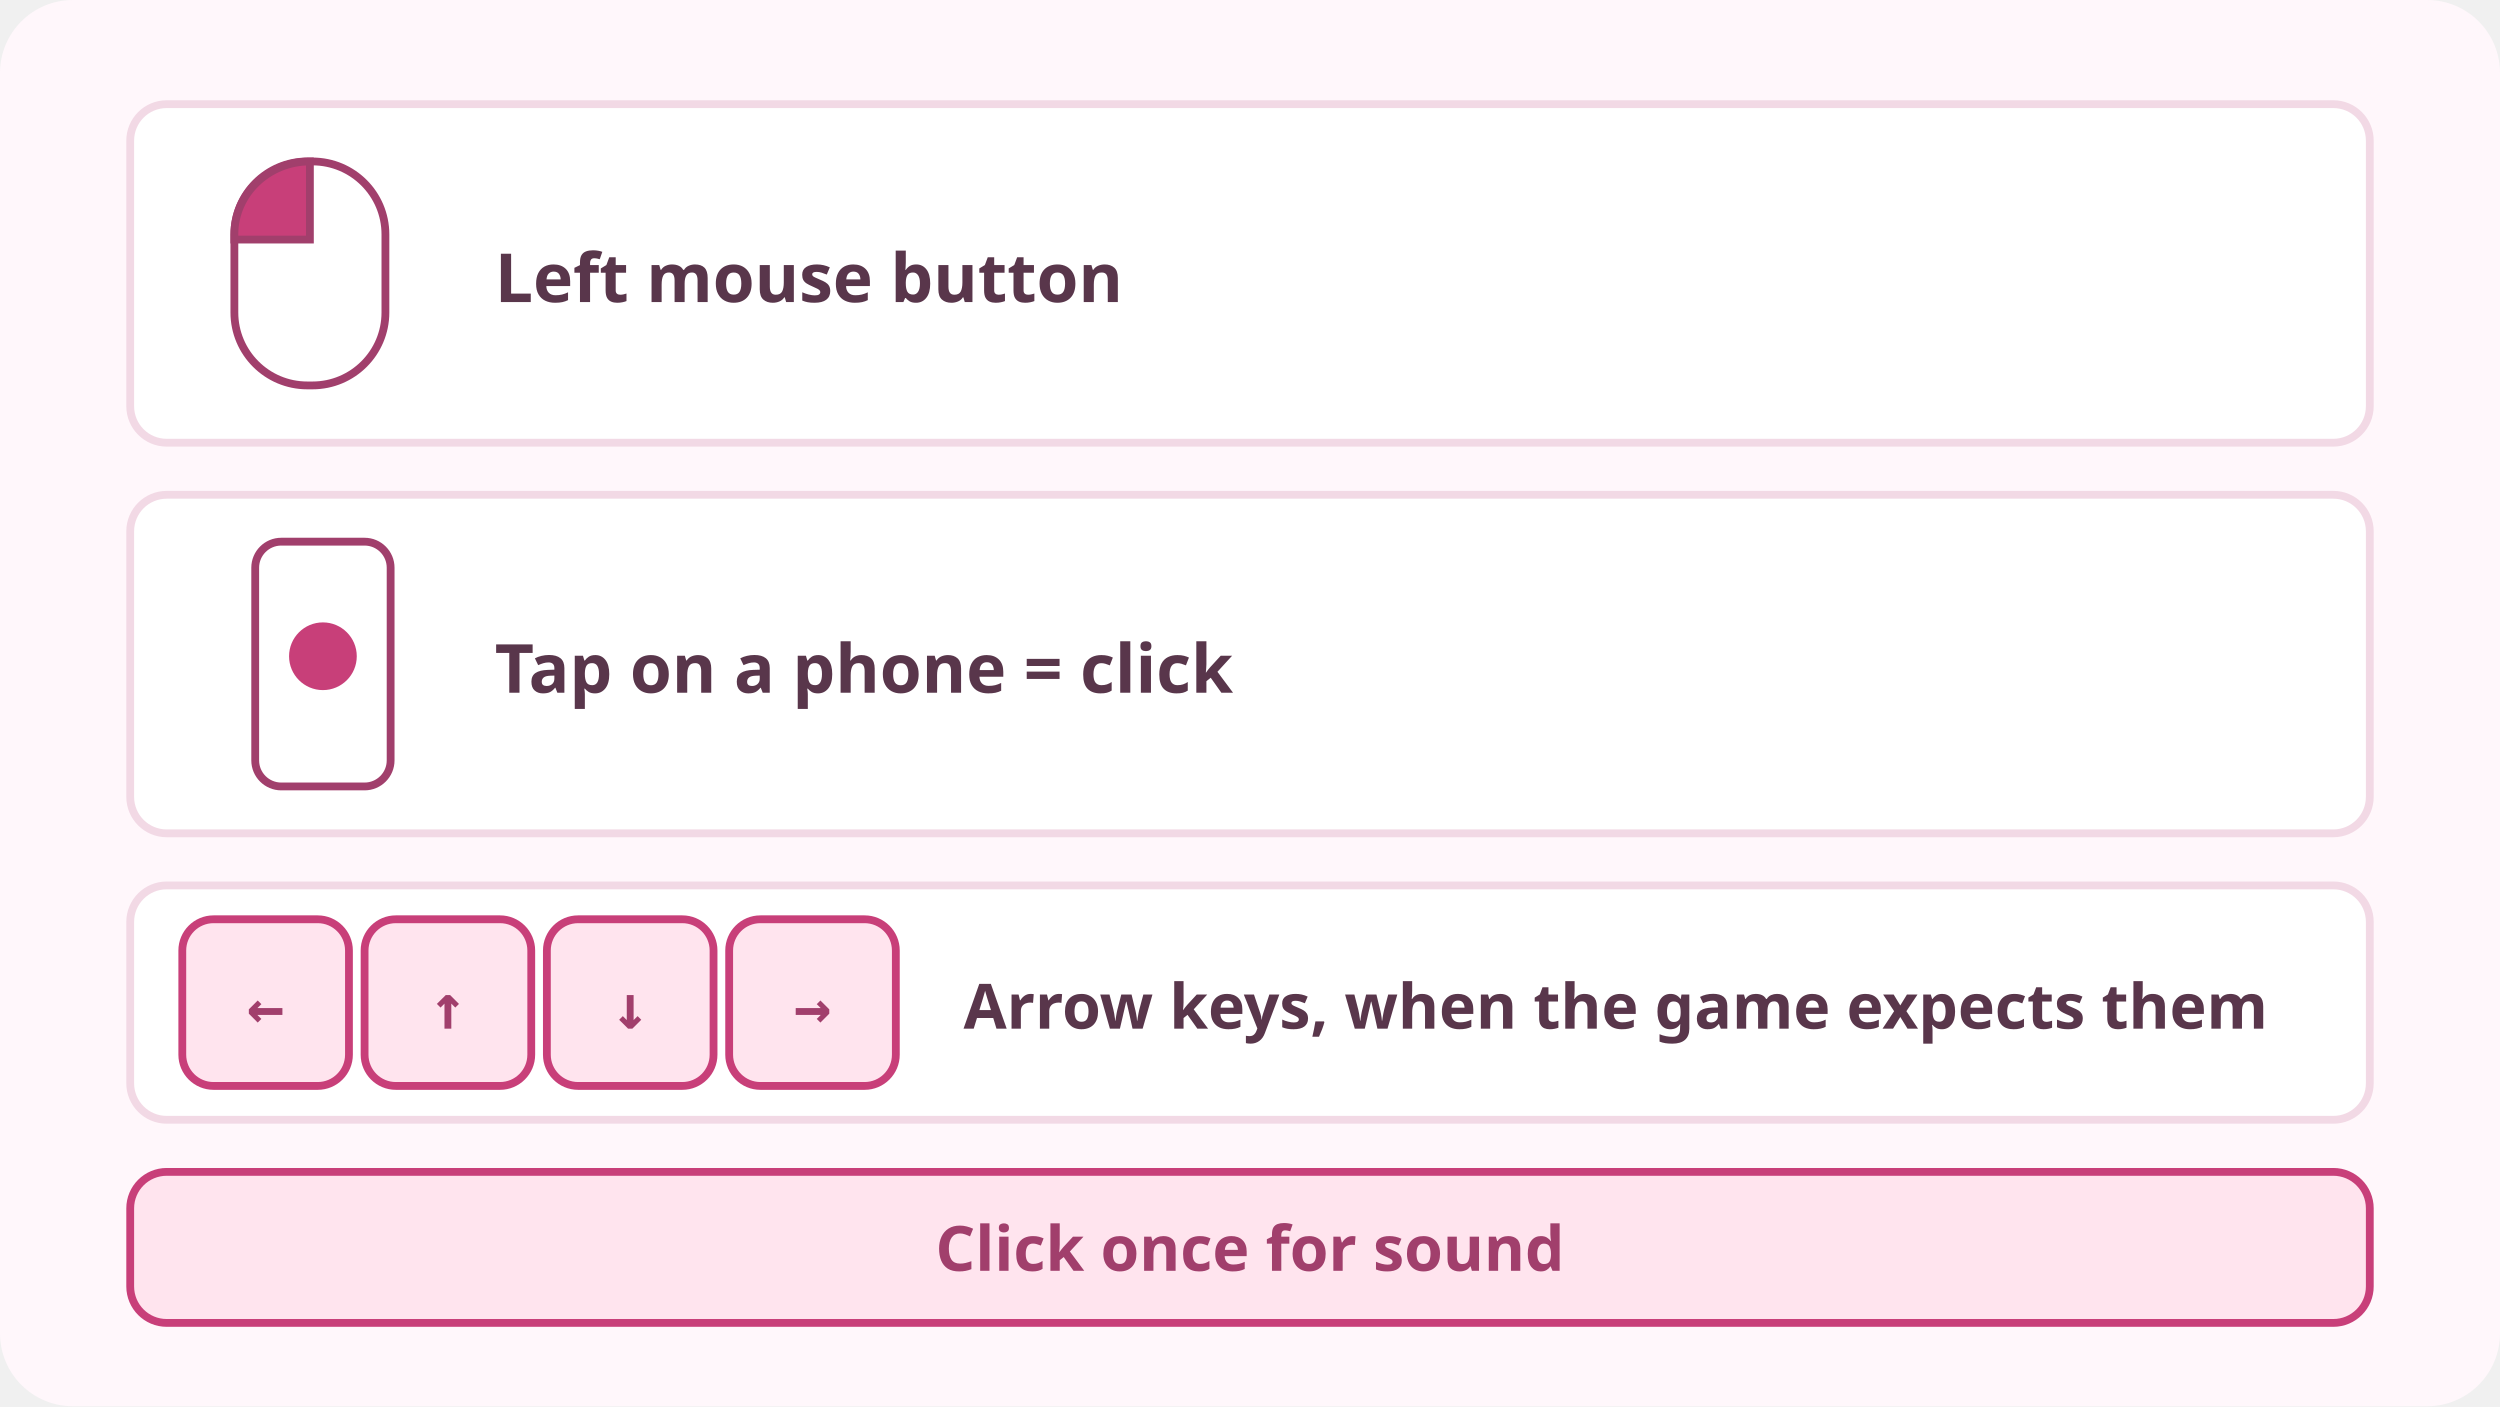
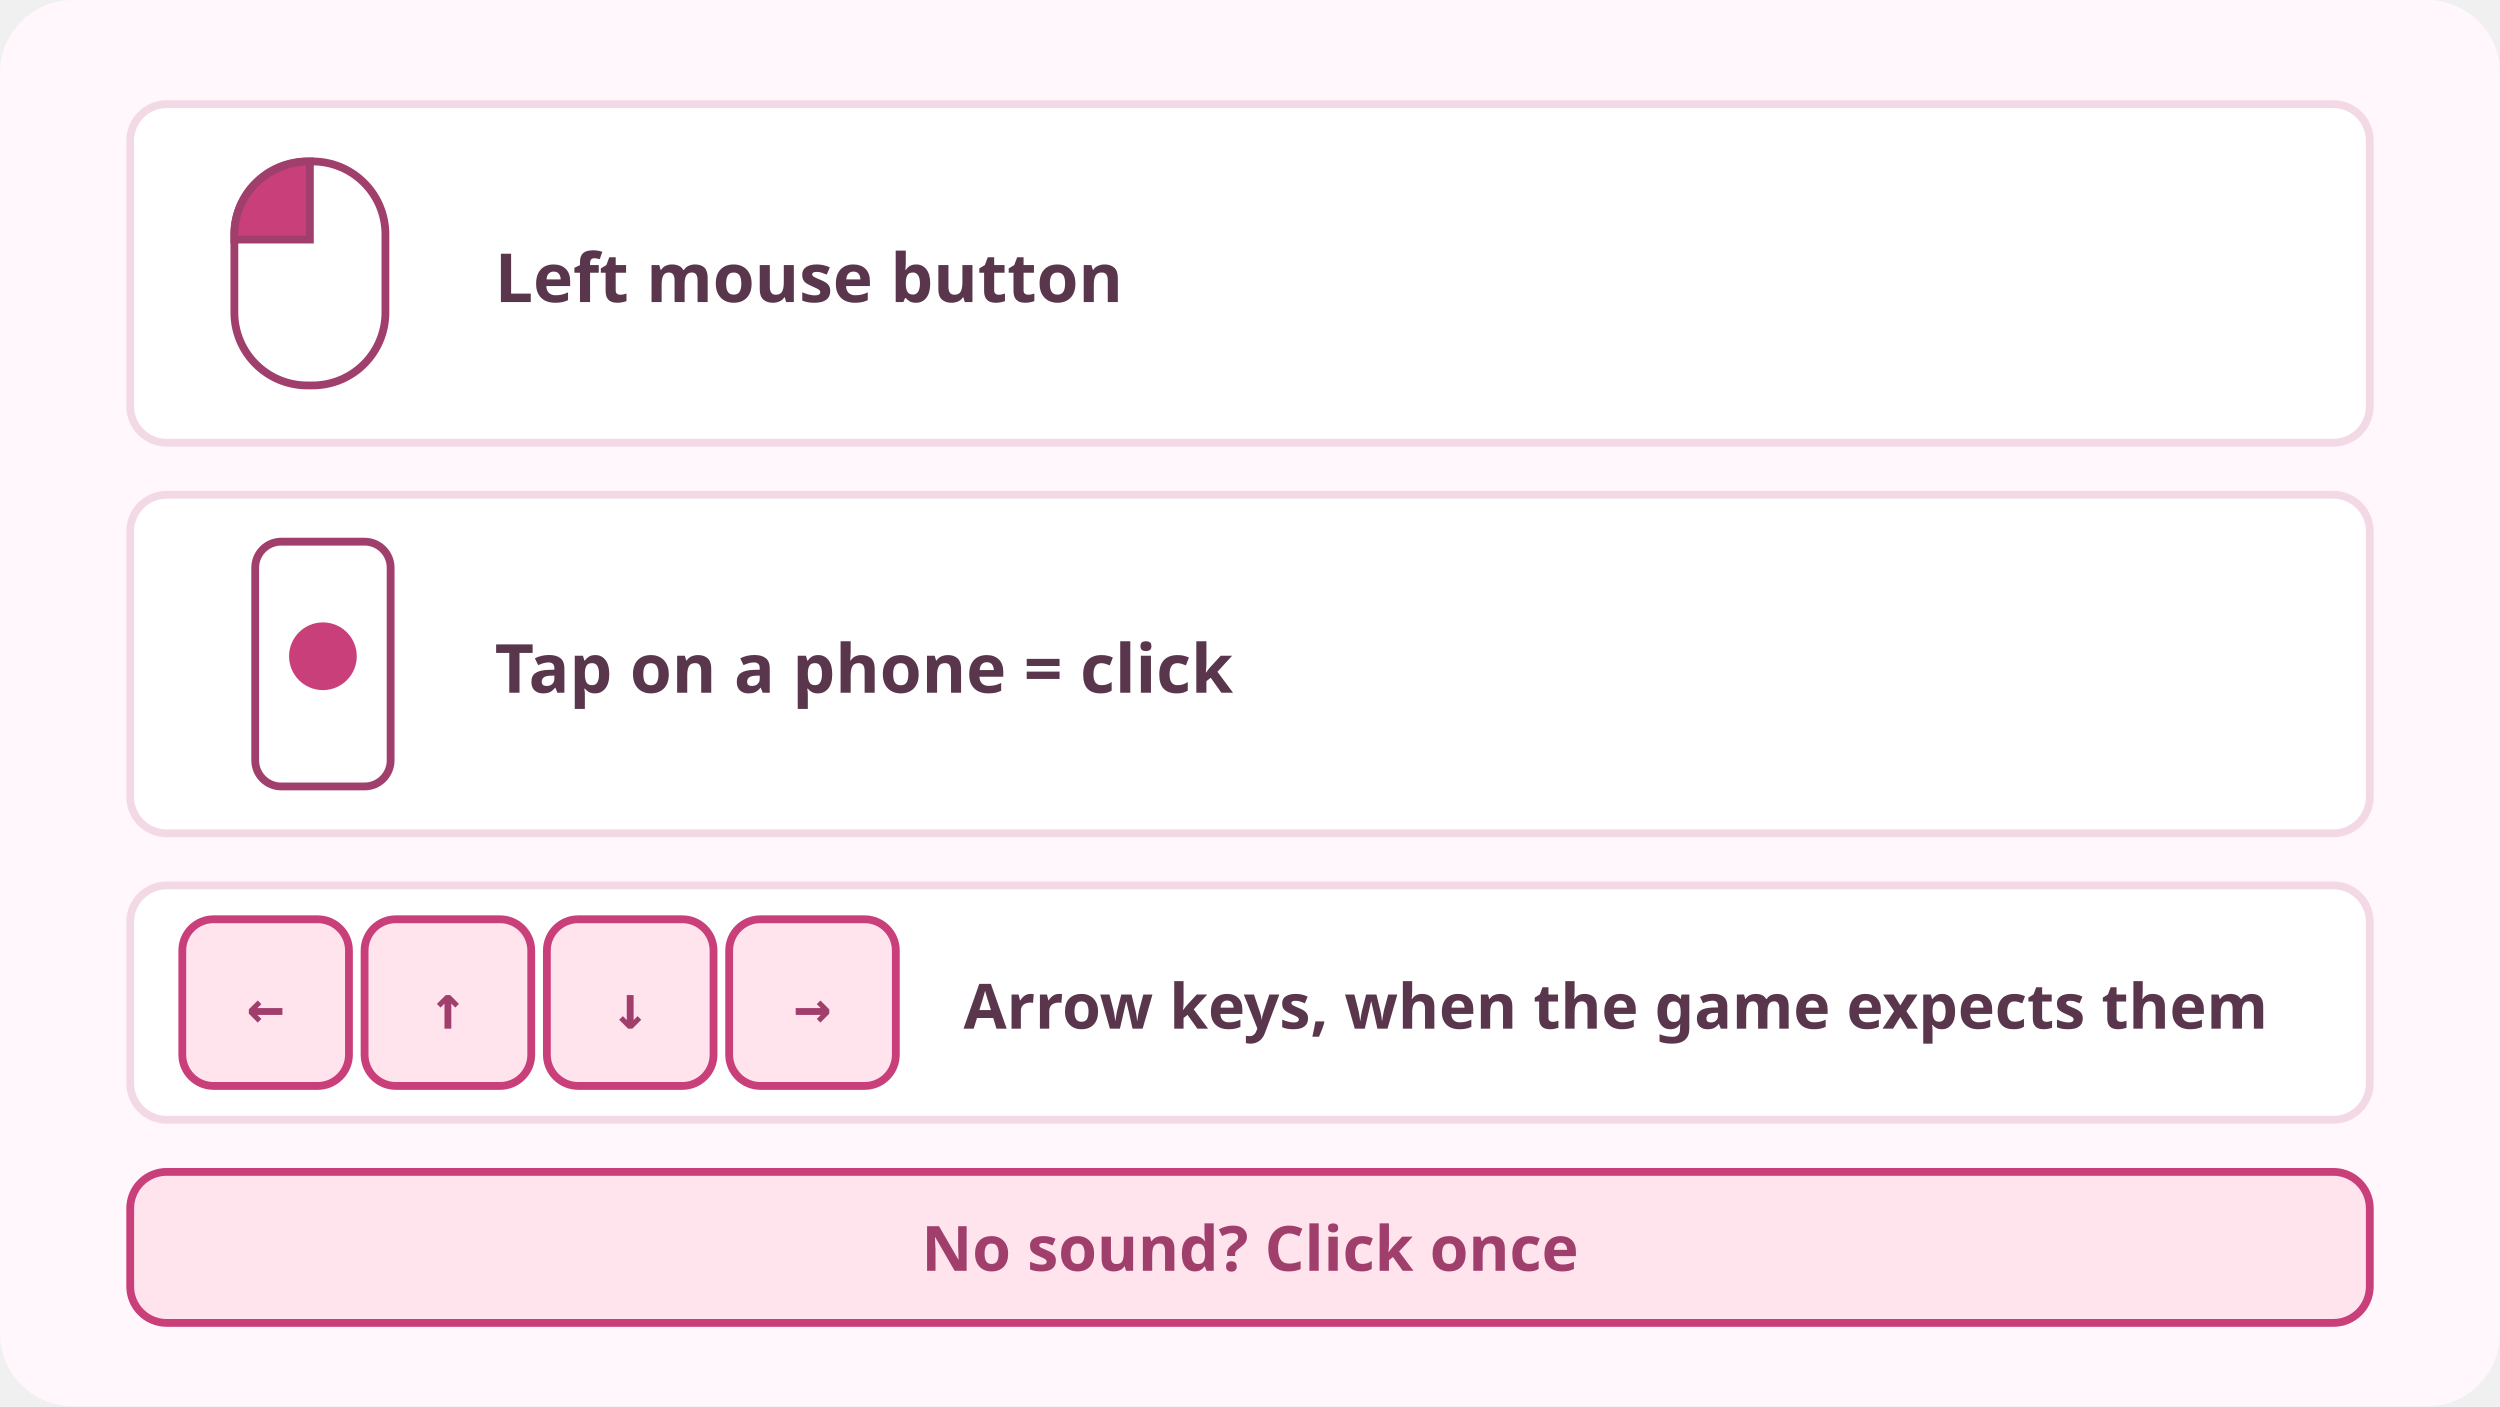
<svg xmlns="http://www.w3.org/2000/svg" viewBox="0 0 960 540" role="img" aria-label="How mouse, touch and keyboard work in a Flash file.">
  <rect width="960" height="540" rx="28" fill="#fff7fb" />
  <rect x="50" y="40" width="860" height="130" rx="14" fill="#ffffff" stroke="#f2d9e5" stroke-width="3" />
  <rect x="90" y="62" width="58" height="86" rx="28" fill="#ffffff" stroke="#a13f6c" stroke-width="3" />
  <path d="M90 92 V90 A29 28 0 0 1 119 62 V92 Z" fill="#c83f79" stroke="#a13f6c" stroke-width="3" />
  <text x="190" y="116" fill="#59364b" font-size="26" font-weight="700" text-anchor="start" font-family="system-ui,'PingFang SC','Noto Sans SC','Hiragino Sans',sans-serif">Left mouse button</text>
  <rect x="50" y="190" width="860" height="130" rx="14" fill="#ffffff" stroke="#f2d9e5" stroke-width="3" />
  <rect x="98" y="208" width="52" height="94" rx="10" fill="#ffffff" stroke="#a13f6c" stroke-width="3" />
  <circle cx="124" cy="252" r="13" fill="#c83f79" />
  <text x="190" y="266" fill="#59364b" font-size="26" font-weight="700" text-anchor="start" font-family="system-ui,'PingFang SC','Noto Sans SC','Hiragino Sans',sans-serif">Tap on a phone = click</text>
  <rect x="50" y="340" width="860" height="90" rx="14" fill="#ffffff" stroke="#f2d9e5" stroke-width="3" />
  <rect x="70" y="353" width="64" height="64" rx="12" fill="#ffe4ee" stroke="#c83f79" stroke-width="3" />
  <text x="102.0" y="395" fill="#a13f6c" font-size="24" font-weight="700" text-anchor="middle" font-family="ui-monospace,Menlo,Consolas,monospace">←</text>
  <rect x="140" y="353" width="64" height="64" rx="12" fill="#ffe4ee" stroke="#c83f79" stroke-width="3" />
  <text x="172.0" y="395" fill="#a13f6c" font-size="24" font-weight="700" text-anchor="middle" font-family="ui-monospace,Menlo,Consolas,monospace">↑</text>
  <rect x="210" y="353" width="64" height="64" rx="12" fill="#ffe4ee" stroke="#c83f79" stroke-width="3" />
  <text x="242.0" y="395" fill="#a13f6c" font-size="24" font-weight="700" text-anchor="middle" font-family="ui-monospace,Menlo,Consolas,monospace">↓</text>
  <rect x="280" y="353" width="64" height="64" rx="12" fill="#ffe4ee" stroke="#c83f79" stroke-width="3" />
  <text x="312.0" y="395" fill="#a13f6c" font-size="24" font-weight="700" text-anchor="middle" font-family="ui-monospace,Menlo,Consolas,monospace">→</text>
  <text x="370" y="395" fill="#59364b" font-size="24" font-weight="700" text-anchor="start" font-family="system-ui,'PingFang SC','Noto Sans SC','Hiragino Sans',sans-serif">Arrow keys, when the game expects them</text>
  <rect x="50" y="450" width="860" height="58" rx="14" fill="#ffe4ee" stroke="#c83f79" stroke-width="3" />
-   <text x="480" y="488" fill="#a13f6c" font-size="24" font-weight="700" text-anchor="middle" font-family="system-ui,'PingFang SC','Noto Sans SC','Hiragino Sans',sans-serif">Click once for sound</text>
+   <text x="480" y="488" fill="#a13f6c" font-size="24" font-weight="700" text-anchor="middle" font-family="system-ui,'PingFang SC','Noto Sans SC','Hiragino Sans',sans-serif">No sound? Click once</text>
</svg>
